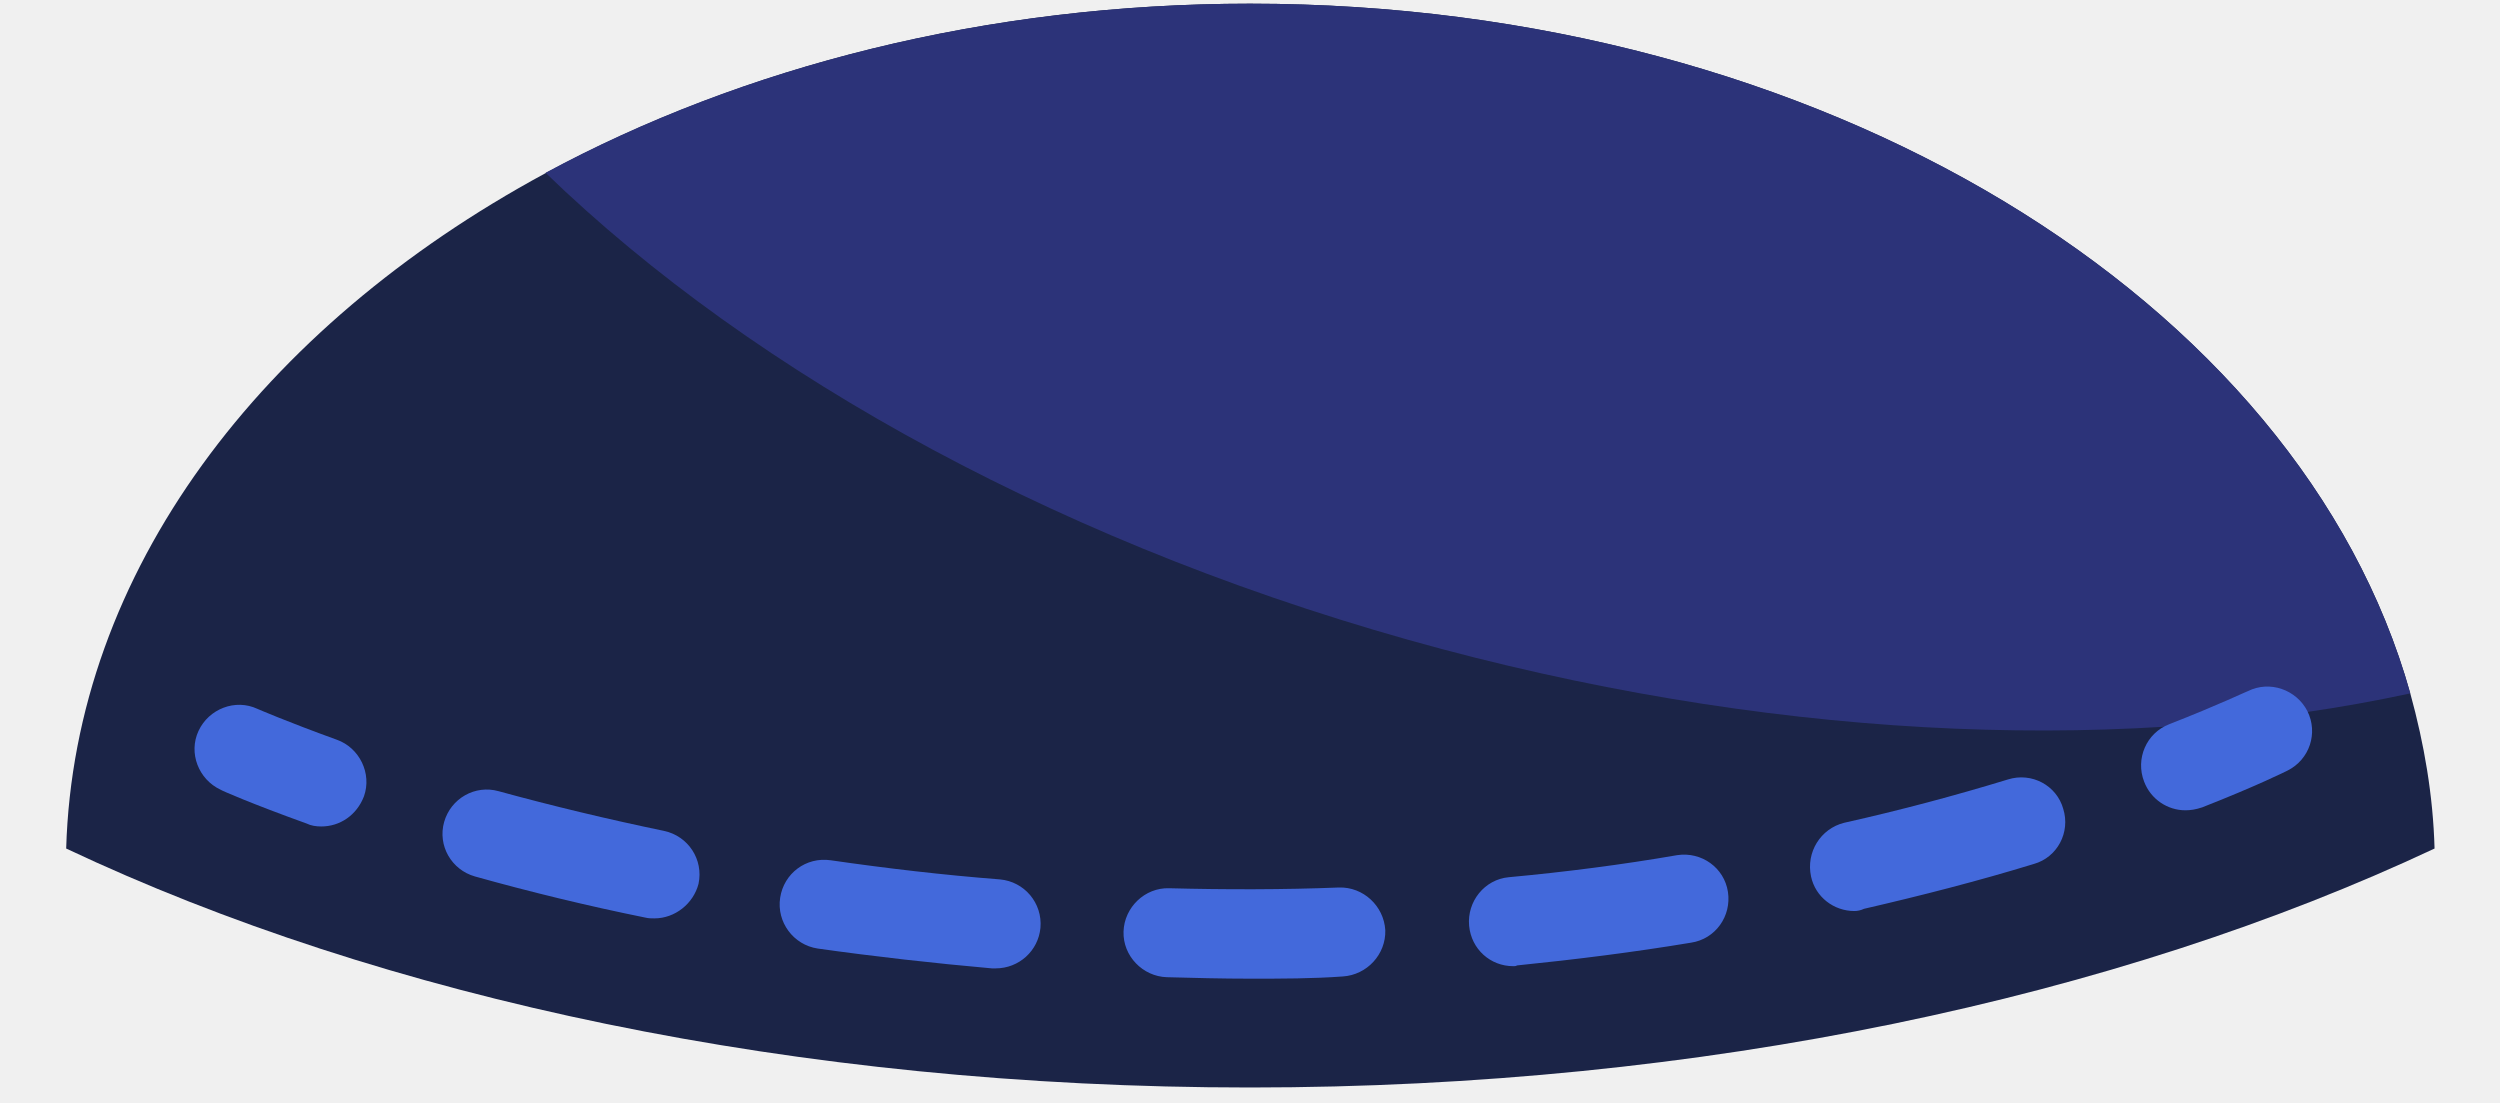
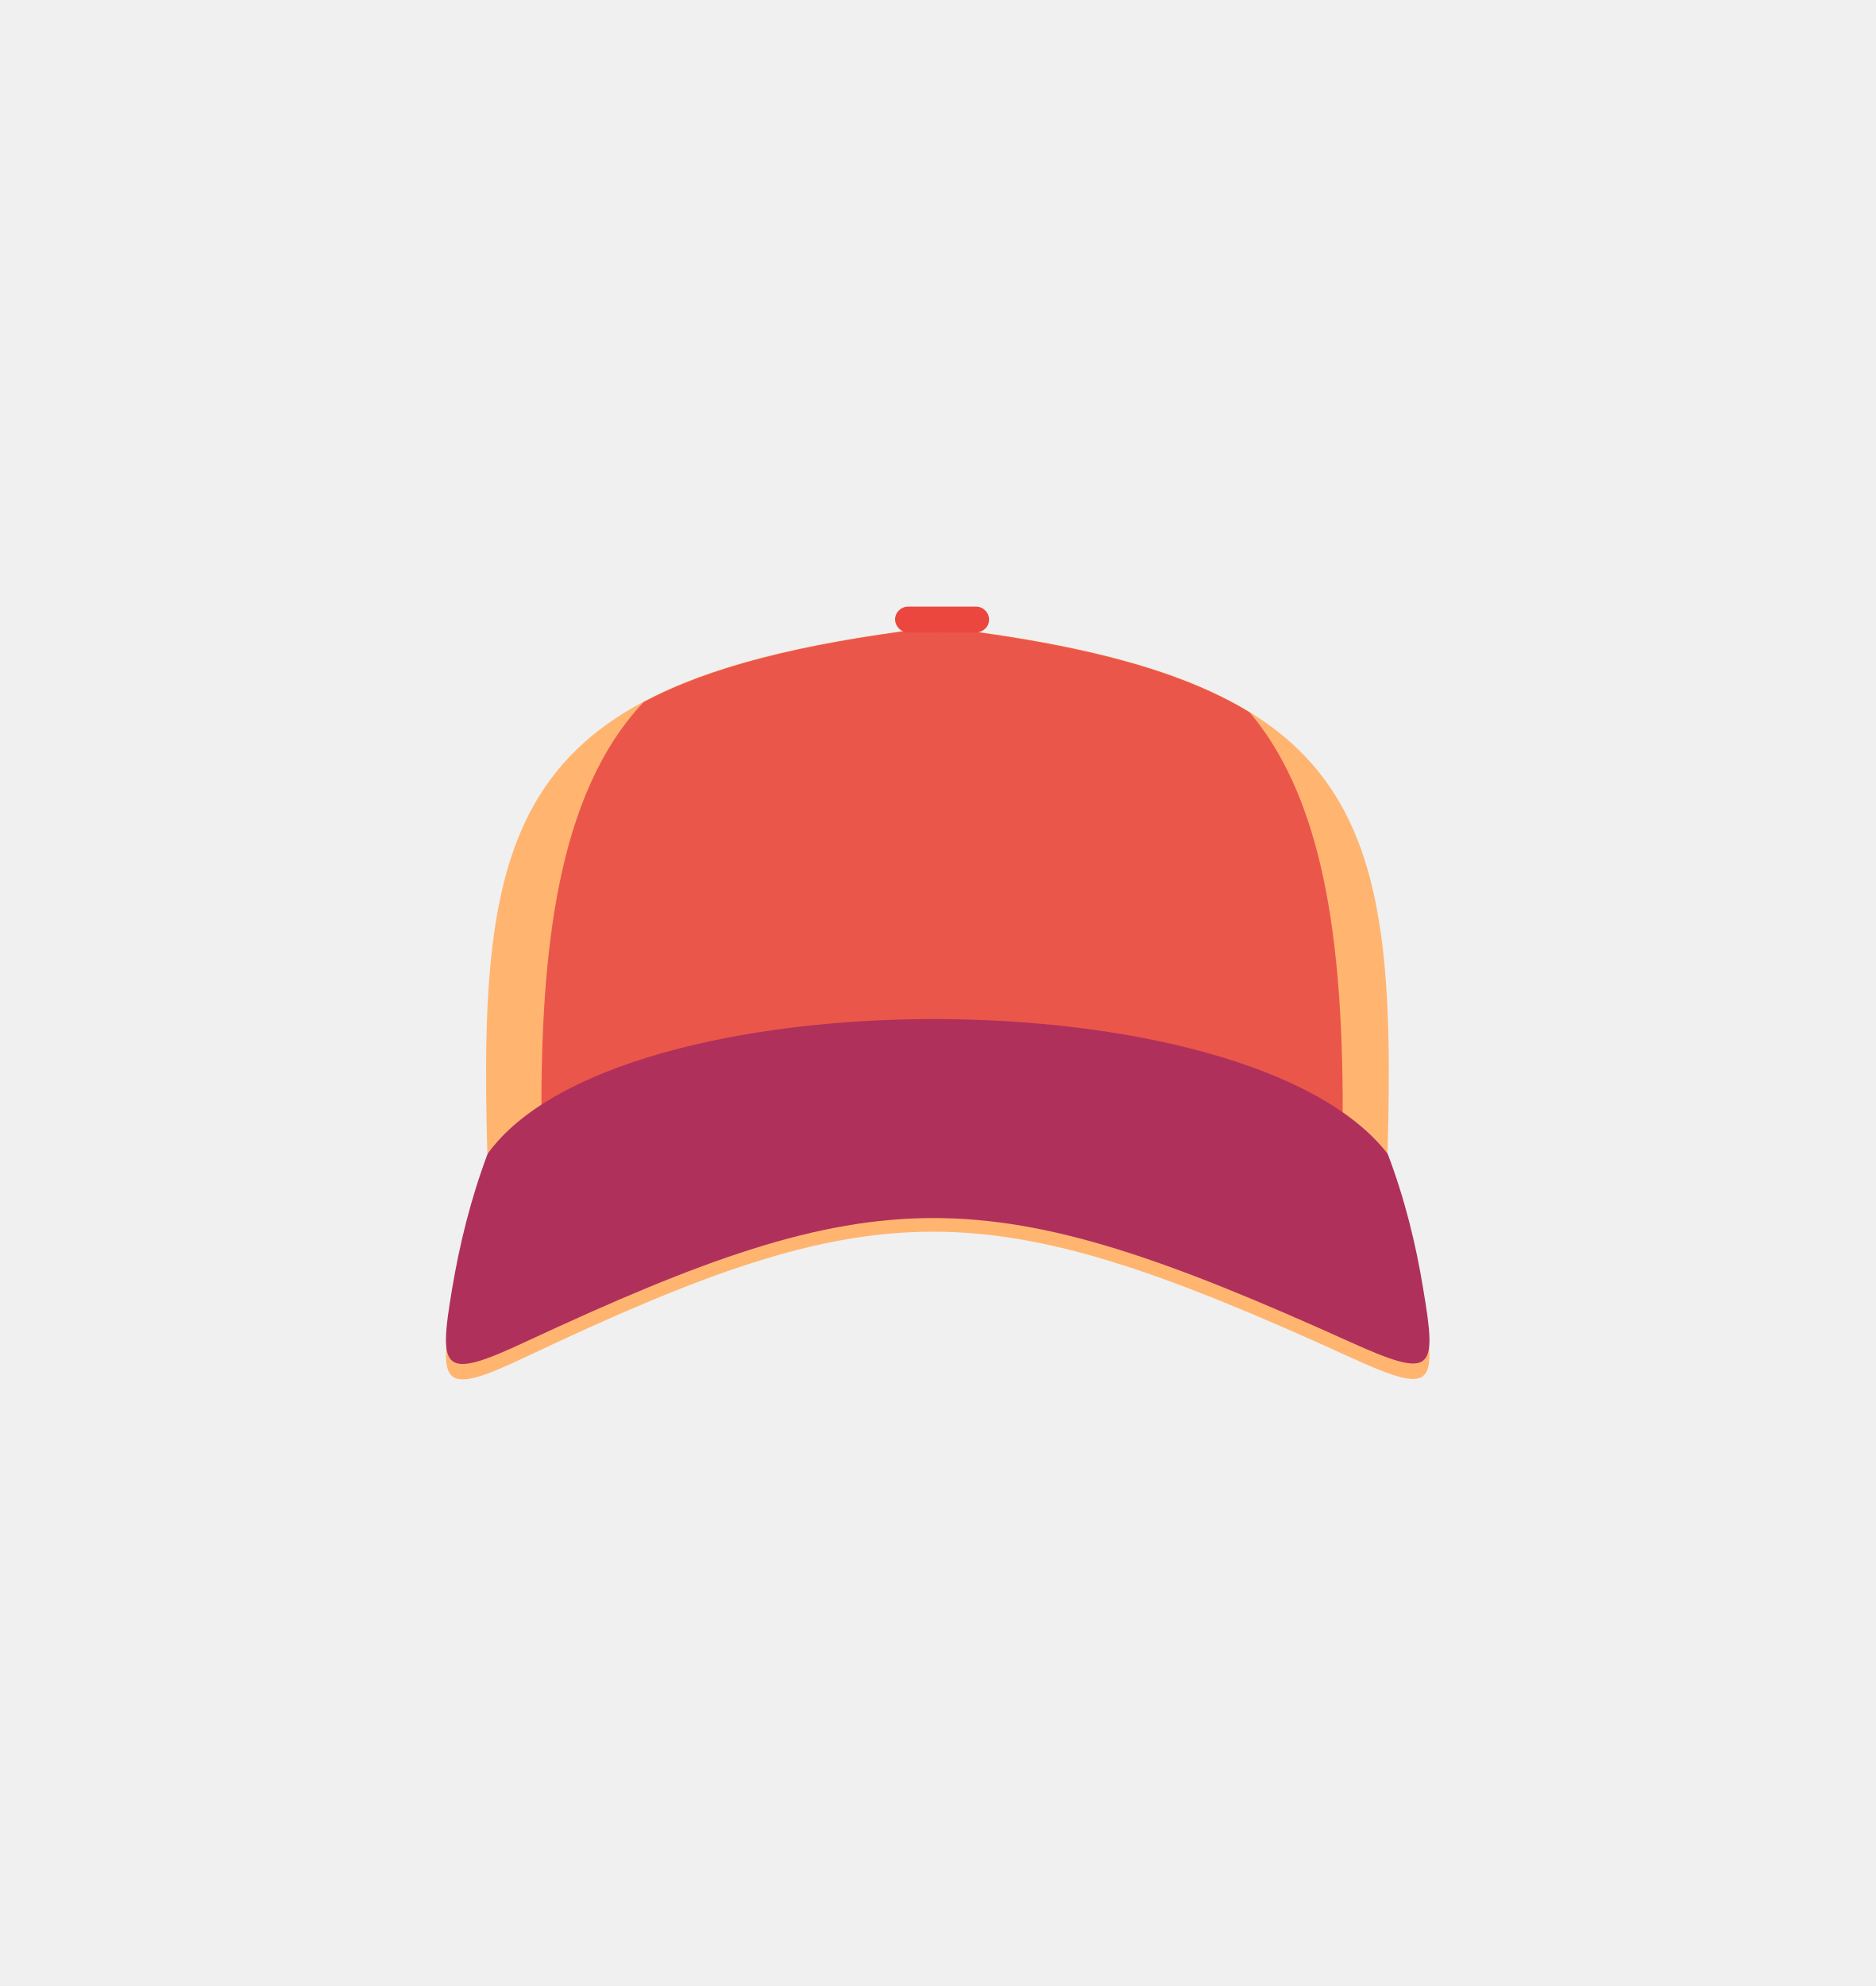
- <svg xmlns="http://www.w3.org/2000/svg" width="34" height="15" viewBox="0 0 34 15" fill="none">
-   <g clip-path="url(#clip0_222_815)">
-     <path d="M33.11 11.54C28.81 13.56 23.17 14.79 17 14.79C10.83 14.79 5.2 13.57 0.9 11.54C1.01 7.78 3.55 4.45 7.41 2.36C10.09 0.91 13.41 0.05 17 0.05C24.78 0.05 31.28 4.08 32.78 9.43C32.97 10.12 33.09 10.82 33.11 11.54Z" fill="#1B2447" />
-     <path d="M32.78 9.43C29.04 10.24 24.4 10.1 19.62 8.83C14.56 7.48 10.27 5.11 7.42 2.35C10.09 0.91 13.41 0.05 17 0.05C24.79 0.05 31.28 4.08 32.78 9.43Z" fill="#2C3379" />
-     <path d="M4.37 11.24C4.3 11.24 4.23 11.23 4.17 11.2C3.42 10.93 3.01 10.75 3 10.74C2.7 10.6 2.56 10.24 2.7 9.94C2.84 9.64 3.2 9.5 3.5 9.64C3.5 9.64 3.89 9.81 4.58 10.06C4.89 10.17 5.06 10.52 4.95 10.83C4.85 11.09 4.62 11.24 4.37 11.24Z" fill="#4369DB" />
-     <path d="M13.54 13.17C13.52 13.17 13.51 13.17 13.49 13.17C12.7 13.1 11.9 13.01 11.12 12.9C10.79 12.85 10.56 12.54 10.61 12.21C10.66 11.88 10.96 11.65 11.3 11.7C12.06 11.81 12.83 11.9 13.6 11.96C13.93 11.99 14.18 12.28 14.15 12.62C14.12 12.93 13.86 13.17 13.54 13.17ZM8.9 12.49C8.86 12.49 8.82 12.49 8.78 12.48C7.99 12.32 7.21 12.13 6.46 11.92C6.14 11.83 5.95 11.5 6.04 11.18C6.13 10.86 6.46 10.67 6.78 10.76C7.51 10.96 8.26 11.14 9.03 11.3C9.36 11.37 9.57 11.69 9.5 12.02C9.43 12.29 9.18 12.49 8.9 12.49Z" fill="#4369DB" />
-     <path d="M17 13.31C16.62 13.31 16.24 13.3 15.87 13.29C15.54 13.28 15.27 13 15.28 12.67C15.29 12.34 15.57 12.07 15.9 12.08C16.66 12.1 17.46 12.1 18.21 12.07C18.54 12.06 18.82 12.32 18.84 12.65C18.85 12.98 18.59 13.26 18.26 13.28C17.85 13.31 17.43 13.31 17 13.31ZM20.58 13.14C20.27 13.14 20.01 12.91 19.98 12.59C19.95 12.26 20.19 11.96 20.52 11.93C21.28 11.86 22.06 11.76 22.81 11.63C23.14 11.58 23.45 11.8 23.5 12.13C23.55 12.46 23.33 12.77 23 12.82C22.22 12.95 21.42 13.05 20.63 13.13C20.62 13.14 20.6 13.14 20.58 13.14ZM25.22 12.39C24.94 12.39 24.69 12.2 24.63 11.92C24.56 11.59 24.76 11.27 25.08 11.19C25.84 11.02 26.59 10.82 27.31 10.6C27.63 10.5 27.97 10.68 28.06 11C28.16 11.32 27.98 11.66 27.66 11.75C26.91 11.98 26.13 12.18 25.35 12.36C25.31 12.38 25.26 12.39 25.22 12.39Z" fill="#4369DB" />
-     <path d="M29.72 11.02C29.48 11.02 29.25 10.87 29.16 10.63C29.04 10.32 29.19 9.97 29.5 9.85C30.19 9.58 30.56 9.4 30.57 9.4C30.87 9.25 31.23 9.38 31.38 9.67C31.53 9.97 31.41 10.33 31.11 10.48C31.09 10.49 30.69 10.69 29.95 10.98C29.86 11.01 29.79 11.02 29.72 11.02Z" fill="#4369DB" />
+ <svg xmlns="http://www.w3.org/2000/svg" width="85" height="90" viewBox="0 0 85 90" fill="none">
+   <g clip-path="url(#clip0_340_764)">
+     <path fill-rule="evenodd" clip-rule="evenodd" d="M42.53 28.4V28.41C61.6 30.64 63.35 36.65 62.89 52.28C52.81 45.26 32.17 45.26 22.09 52.28C21.64 36.65 23.38 30.64 42.46 28.41V28.4L42.49 28.41L42.53 28.4Z" fill="#FFB570" />
+     <path fill-rule="evenodd" clip-rule="evenodd" d="M43.34 28.52C49.44 29.29 53.69 30.48 56.64 32.28C60.22 36.51 60.9 43.47 60.86 51.04C51.09 45.75 34.48 45.68 24.54 50.83C24.5 43.06 25.26 35.96 29.17 31.82C32.12 30.24 36.23 29.19 41.94 28.48C42.21 28.58 42.47 28.65 42.69 28.66C42.89 28.65 43.11 28.6 43.34 28.52Z" fill="#EB564B" />
+     <path fill-rule="evenodd" clip-rule="evenodd" d="M41.16 28.66H44.24C44.56 28.66 44.83 28.4 44.83 28.08C44.83 27.76 44.57 27.49 44.24 27.49H41.16C40.84 27.49 40.57 27.75 40.57 28.08C40.58 28.39 40.84 28.66 41.16 28.66Z" fill="#EB473E" />
+     <path fill-rule="evenodd" clip-rule="evenodd" d="M62.9 52.98C63.68 55.04 64.18 57.08 64.51 59.12C65.14 62.85 64.98 63.24 61.14 61.48C44.65 53.96 39.86 53.9 23.86 61.48C20.05 63.29 19.86 62.85 20.49 59.12C20.83 57.08 21.33 55.04 22.1 52.98C27.93 44.84 56.58 44.81 62.9 52.98Z" fill="#FFB570" />
+     <path fill-rule="evenodd" clip-rule="evenodd" d="M62.9 52.29C63.68 54.35 64.18 56.39 64.51 58.42C65.14 62.16 64.99 62.53 61.14 60.79C44.65 53.34 39.86 53.33 23.86 60.79C20.04 62.58 19.86 62.16 20.49 58.42C20.83 56.39 21.33 54.35 22.1 52.29C27.93 44.16 56.58 44.13 62.9 52.29Z" fill="#B0305C" />
  </g>
  <defs>
-     <clipPath id="clip0_222_815">
-       <rect width="32.21" height="14.74" fill="white" transform="translate(0.899902 0.0499268)" />
+     <clipPath id="clip0_340_764">
+       <rect width="85" height="90" fill="white" />
    </clipPath>
  </defs>
</svg>
